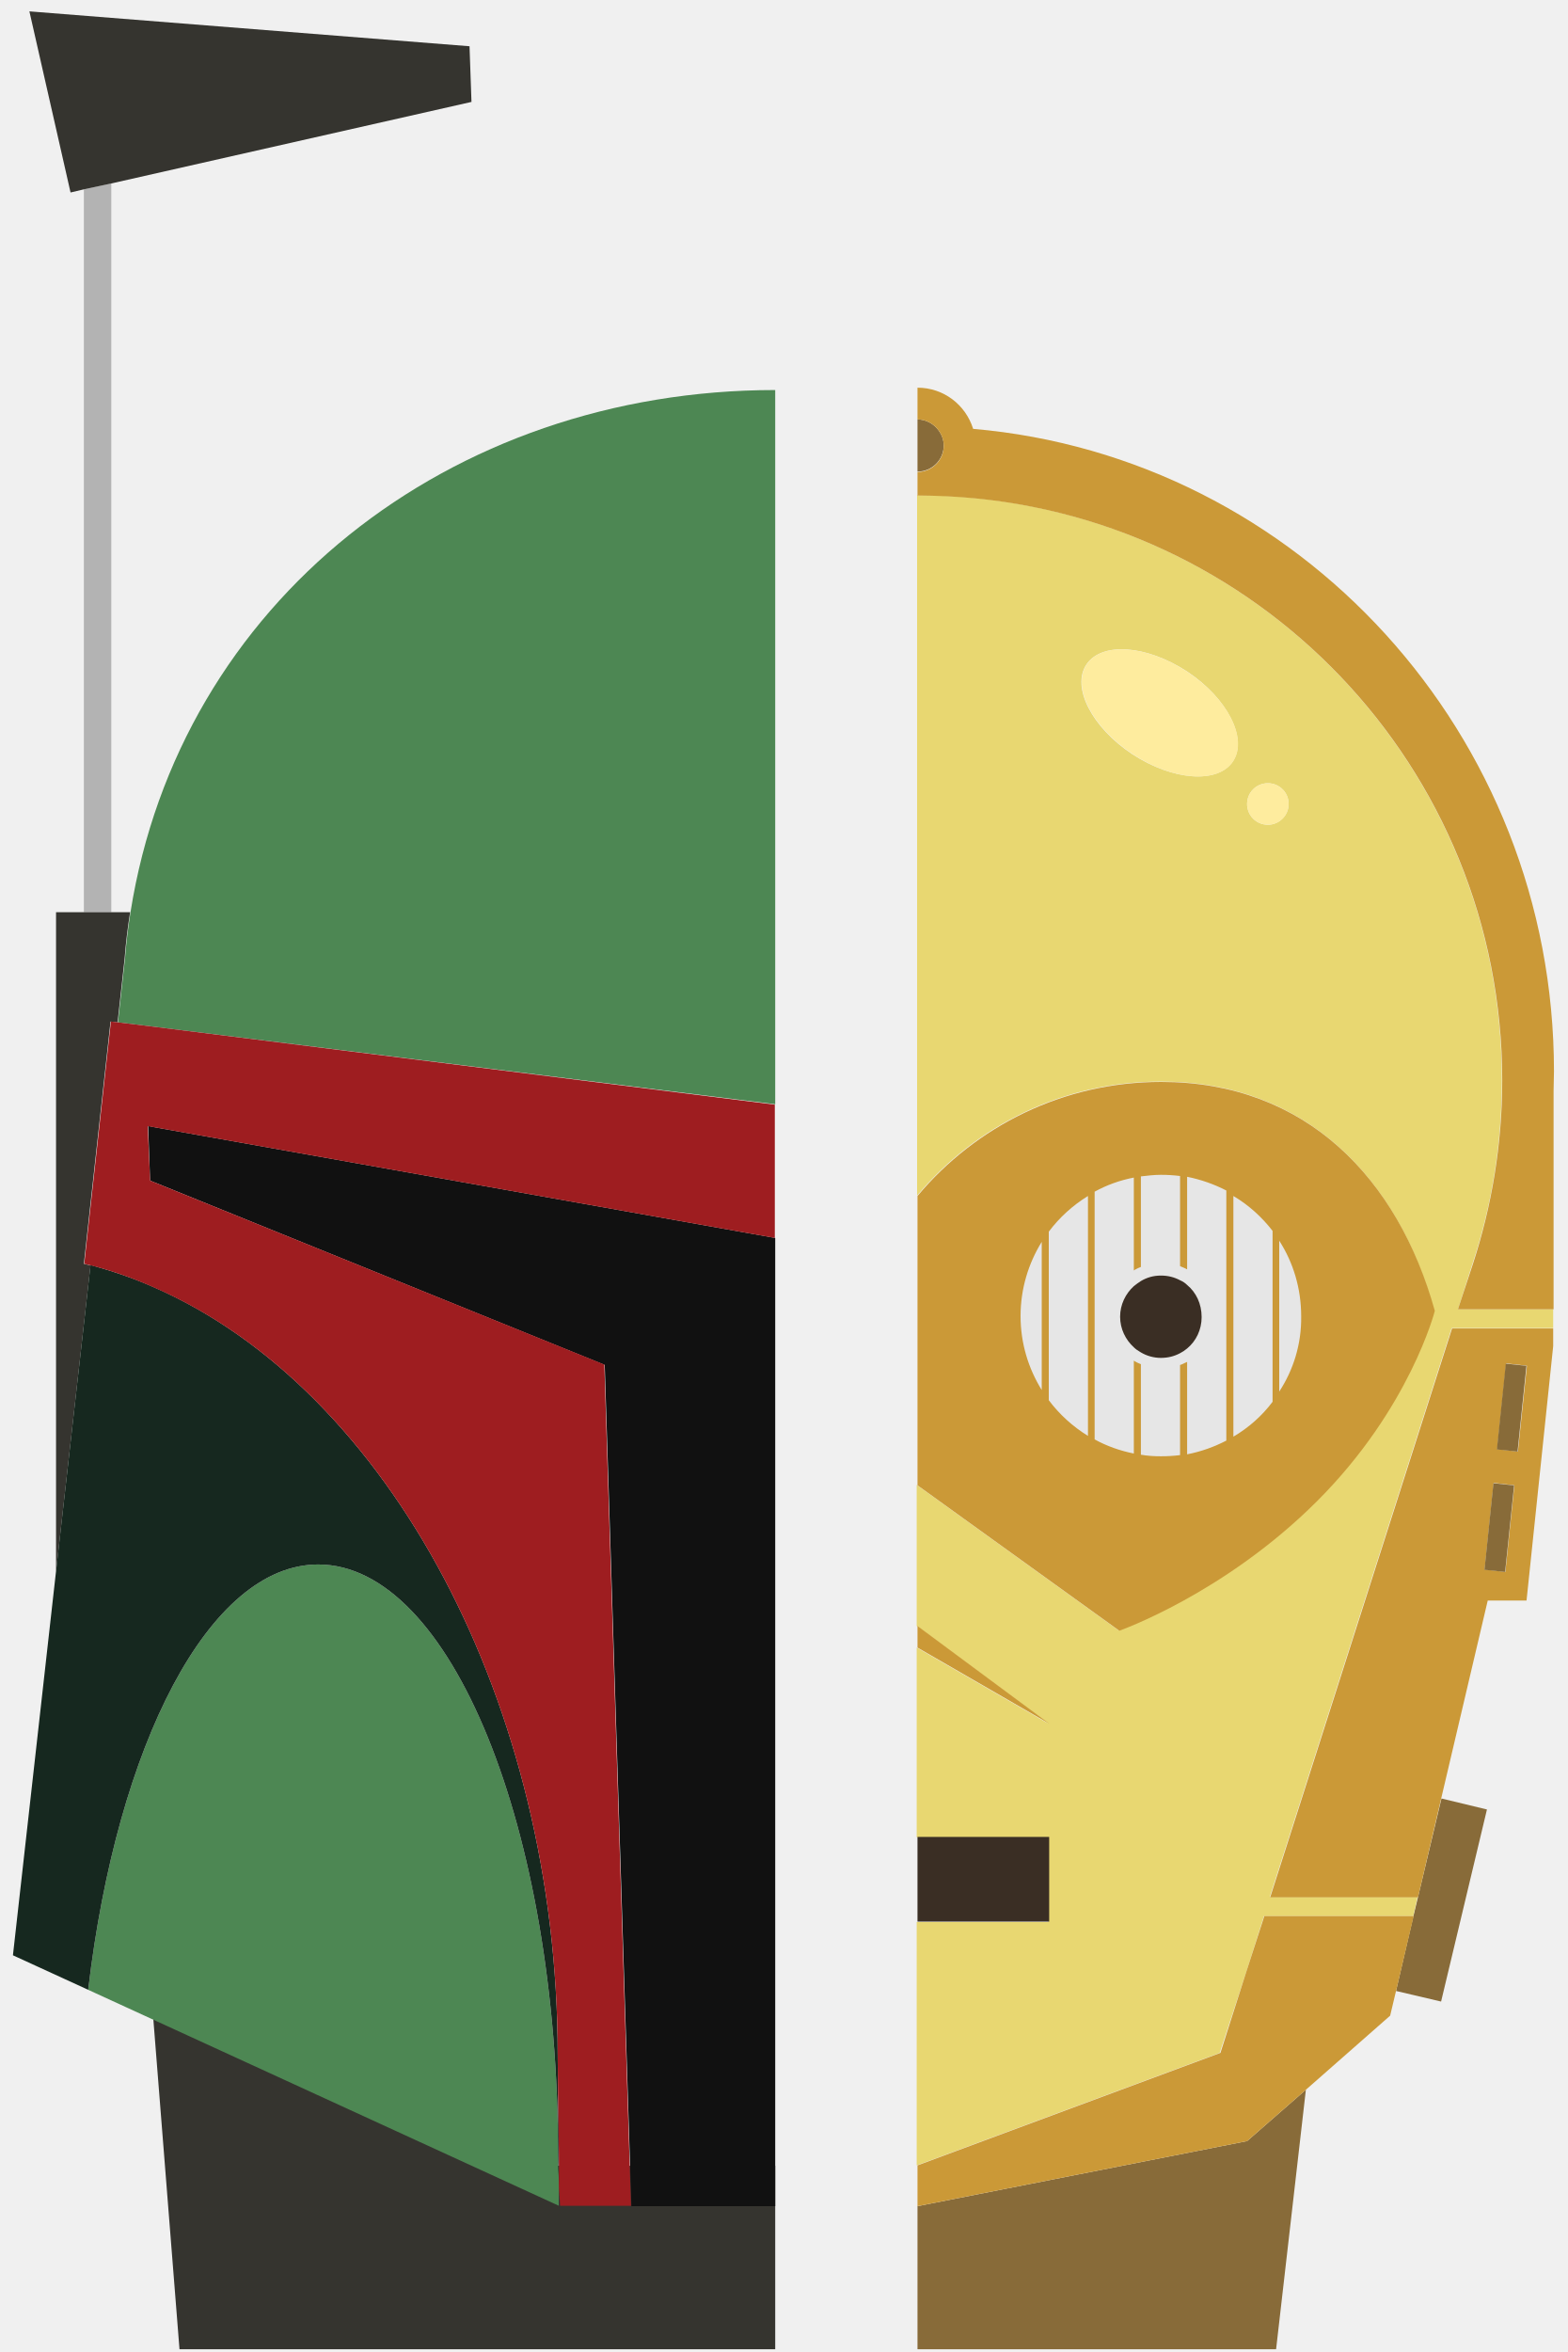
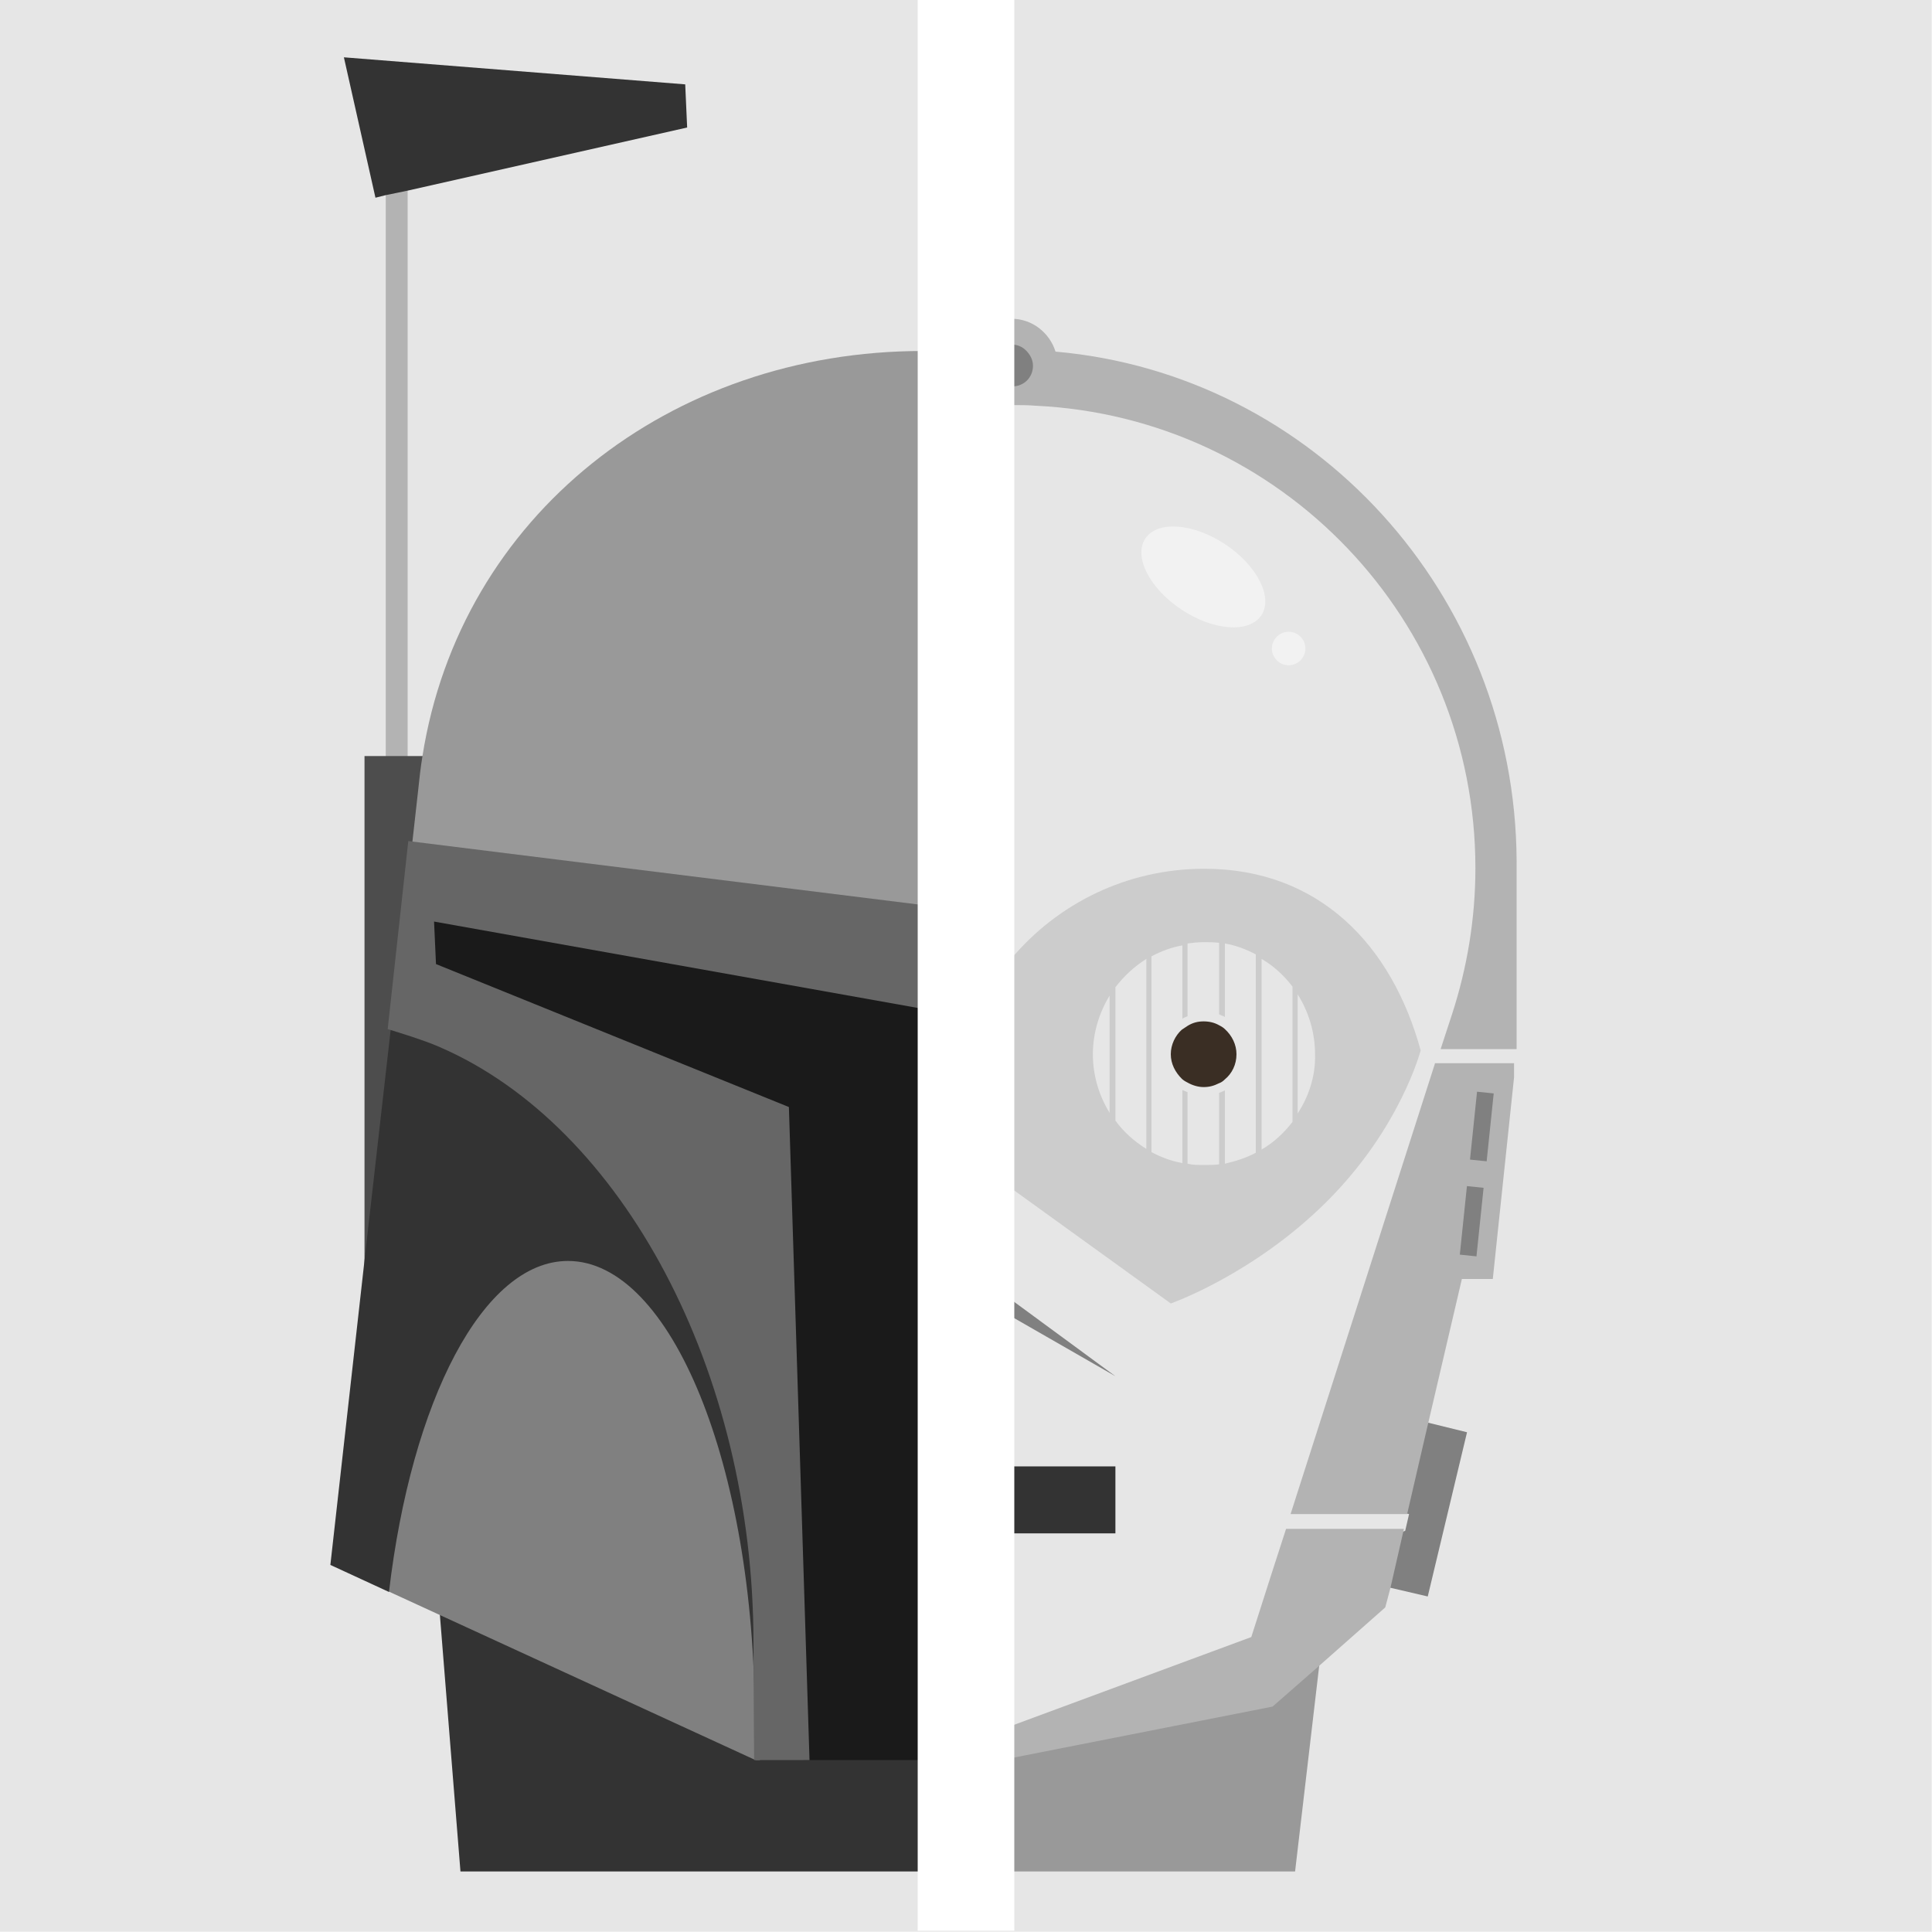
- <svg xmlns="http://www.w3.org/2000/svg" viewBox="0 0 400 600">
+ <svg xmlns="http://www.w3.org/2000/svg" version="1.1" id="Layer_1" x="0px" y="0px" viewBox="-5.5 -7.5 300 300" enable-background="new -5.5 -7.5 300 300" xml:space="preserve">
+   <rect x="-5.5" y="-7.5" fill="#E6E6E6" width="299.9" height="299.9" />
  <g>
-     <circle fill="#E6E6E6" cx="296.1" cy="335.5" r="37.4" />
-     <polygon fill="#886B39" points="361.8,484 360.9,487.7 356.2,507.9 367.7,510.6 379.4,461.6 367.8,458.8 361.8,484   " />
-     <polygon fill="#886B39" points="234.1,562.8 234.1,599.3 325.6,599.3 333.2,533.1 318.2,546.2   " />
-     <polygon fill="#B3B3B3" points="361.8,484 361.8,484 360.9,487.7   " />
-     <path fill="#E8D771" d="M372,334l3.7-11.6c4.9-14.8,7.5-30.5,7.5-46.9c0-79.9-62.8-145.1-141.8-149c-2.4-0.1-4.9-0.2-7.4-0.2v2.2    V305c14.9-17.8,37.2-29.1,62.2-29.1c36.9,0,60.5,24.6,69.7,58.4c0,0-6.3,24.8-30,48.5s-50.5,33.1-50.5,33.1l-51.5-37.1v36    l33.6,24.9l-33.6-19.4v48.4h33.6v21.6h-33.6V503v49.4l77.3-28.7L318,503l4.5-14.2h36h2.1l1.1-4.9h-2.1h-35.6l46.4-145.1h25.9V334    H372z M314.6,194.2c-3.8,5.8-15.3,5-25.7-1.8c-10.3-6.8-15.6-17.1-11.7-22.9s15.3-5,25.7,1.8C313.2,178.1,318.4,188.4,314.6,194.2    z M323.5,210.4c-3,0-5.3-2.4-5.3-5.3c0-3,2.4-5.3,5.3-5.3c3,0,5.3,2.4,5.3,5.3C328.8,208,326.4,210.4,323.5,210.4z" />
-     <rect x="234.1" y="468.6" fill="#3A2E24" width="33.6" height="21.6" />
-     <path fill="#886B39" d="M238.6,108.8c-1.2-1.1-2.8-1.8-4.5-1.8v1.7v11.6c3.7,0,6.7-3,6.7-6.7C240.8,111.8,239.9,110,238.6,108.8z" />
-     <ellipse transform="matrix(0.5511 -0.8345 0.8345 0.5511 -18.9178 328.5469)" fill="#FEEC9E" cx="295.9" cy="181.9" rx="12.6" ry="22.4" />
-     <circle fill="#FEEC9E" cx="323.5" cy="205.1" r="5.3" />
-     <path fill="#3A2E24" d="M302.9,327.8c-0.5-0.5-1.1-0.9-1.8-1.2c-1.5-0.8-3.1-1.2-4.9-1.2c-1.9,0-3.6,0.5-5.1,1.4    c-0.6,0.4-1.2,0.8-1.8,1.3c-2.1,1.9-3.5,4.7-3.5,7.8c0,3.1,1.4,5.9,3.5,7.8c0.5,0.5,1.1,0.9,1.8,1.3c1.5,0.9,3.3,1.4,5.1,1.4    c1.8,0,3.4-0.4,4.9-1.2c0.6-0.3,1.2-0.7,1.8-1.2c2.3-1.9,3.7-4.8,3.7-8C306.6,332.6,305.2,329.7,302.9,327.8z" />
+     <polygon fill="#808080" points="213.1,226.5 212.6,228.5 210.2,239 216.2,240.4 222.3,214.9 216.2,213.4  " />
+     <path fill="#E6E6E6" d="M219.5,153.8l1.2-4.1c2.4-7.1,4-14.7,4-22.6c0-38.5-31.5-70.5-69.5-72.4c-1.1,0-2.2-0.4-3.5-0.1v87.5    c7.5-8.7,18.1-13.2,29.9-13.2c17.8,0,27.8,10.3,32.2,26.6c0,0-2.7,10.9-14.1,22.4c-11.4,11.4-23.3,14.4-23.3,14.4l-24.7-17.7v46    l15.9-0.2l-0.2,9.9l-15.7-0.1v30.6l38.2-13.9l3.5-9.6l1.9-6.2l16.2-0.4l1.2-0.5l0.6-2.6l-1.1-0.2l-14-0.8l19.9-67.8l11.8,0l0-3.7    L219.5,153.8z" />
+     <circle fill="#E6E6E6" cx="181.4" cy="156" r="18" />
+     <polygon fill="#999999" points="151.5,264.7 151.5,283.1 195.6,283.1 199.4,250.7 191.9,256.6  " />
+     <polygon fill="#B3B3B3" points="213.1,227.6 213.1,227.6 212.6,229.4  " />
+     <rect x="151.5" y="220.2" fill="#333333" width="16.2" height="10.4" />
+     <path fill="#808080" d="M154.2,46.4c-0.7-0.7-1.7-1.1-2.7-1.1v1v6.9c2.2,0,4-1.8,4-4C155.5,48.2,155,47.1,154.2,46.4z" />
+     <ellipse transform="matrix(-0.8345 -0.5511 0.5511 -0.8345 287.455 250.4297)" fill="#F2F2F2" cx="181.3" cy="82" rx="10.8" ry="6.1" />
+     <circle fill="#F2F2F2" cx="194.6" cy="93.2" r="2.6" />
+     <path fill="#3A2E24" d="M184.7,152.3c-0.2-0.2-0.5-0.4-0.9-0.6c-0.7-0.4-1.5-0.6-2.4-0.6c-0.9,0-1.7,0.2-2.5,0.7    c-0.3,0.2-0.6,0.4-0.9,0.6c-1,0.9-1.7,2.3-1.7,3.8s0.7,2.8,1.7,3.8c0.2,0.2,0.5,0.4,0.9,0.6c0.7,0.4,1.6,0.7,2.5,0.7    s1.6-0.2,2.4-0.6c0.3-0.1,0.6-0.3,0.9-0.6c1.1-0.9,1.8-2.3,1.8-3.9C186.5,154.7,185.8,153.3,184.7,152.3z" />
+     <polygon fill="#808080" points="167.7,206.2 151.5,194.3 151.5,196.9  " />
    <g>
-       <polygon fill="#CB9937" points="267.7,439.7 234.1,414.8 234.1,420.3    " />
-       <path fill="#CB9937" d="M370.5,338.9L324.1,484h35.6h2.1l5.9-25.1l11.9-50.6h9.9l6.8-64.9v-4.5H370.5z M384.1,401l-5.3-0.6     l2.3-22.1l5.3,0.6L384.1,401z M387.3,370.3l-5.3-0.6l2.3-21.9l5.3,0.6L387.3,370.3z" />
-       <polygon fill="#CB9937" points="360.7,488.8 358.6,488.8 322.6,488.8 318,503 311.4,523.7 234.1,552.4 234.1,562.8 318.2,546.2     333.2,533.1 354.7,514.2 356.2,507.9    " />
-       <path fill="#CB9937" d="M248.3,109.4c-1.9-6.1-7.5-10.5-14.2-10.5v8.1c1.7,0,3.3,0.7,4.5,1.8c1.3,1.2,2.2,3,2.2,4.9     c0,3.7-3,6.7-6.7,6.7v6c2.5,0,4.9,0.1,7.4,0.2c79,3.8,141.8,69.1,141.8,149c0,16.4-2.7,32.2-7.5,46.9L372,334h24.4v-55.7     c0-1.7,0.1-3.3,0.1-5C396.5,187.3,331.3,116.6,248.3,109.4z" />
-       <path fill="#CB9937" d="M296.3,276c-25,0-47.3,11.3-62.2,29.1v73.8l51.5,37.1c0,0,26.8-9.4,50.5-33.1s30-48.5,30-48.5     C356.7,300.6,333.2,276,296.3,276z M265.8,354.6c-3.4-5.5-5.4-11.9-5.4-18.9c0-6.9,2-13.4,5.4-18.9V354.6z M277.6,366.3     c-3.9-2.4-7.3-5.5-10-9.1v-43c2.7-3.6,6.1-6.7,10-9.1V366.3z M312.9,367.5c-3.1,1.6-6.4,2.8-10,3.5v-23.6     c-0.1,0.1-0.3,0.2-0.4,0.2c-0.5,0.2-0.9,0.5-1.4,0.6v23c-1.6,0.2-3.2,0.3-4.9,0.3c-1.7,0-3.4-0.1-5.1-0.4v-23.1     c-0.5-0.2-1-0.4-1.5-0.7c-0.1-0.1-0.2-0.1-0.3-0.2v23.7c-3.5-0.7-6.9-1.9-10-3.6v-63.2c3.1-1.7,6.4-2.9,10-3.6v23.7     c0.1-0.1,0.2-0.1,0.3-0.2c0.5-0.3,1-0.5,1.5-0.7v-23.1c1.7-0.2,3.4-0.4,5.1-0.4c1.7,0,3.3,0.1,4.9,0.3v23     c0.5,0.2,0.9,0.4,1.4,0.6c0.1,0.1,0.3,0.2,0.4,0.2v-23.6c3.5,0.7,6.9,1.9,10,3.5V367.5z M324.7,357.6c-2.7,3.6-6.1,6.6-10,8.9     v-61.4c3.9,2.3,7.3,5.4,10,8.9V357.6z M326.4,355v-38.5c3.6,5.6,5.6,12.2,5.6,19.3C332.1,342.9,330,349.5,326.4,355z" />
+       <path fill="#B3B3B3" d="M217.3,157.7l-22.4,69.9h17.1h1l2.8-12.1l5.7-24.4h4.8l3.3-31.3v-2.2H217.3z" />
+       <polygon fill="#B3B3B3" points="212.5,229.9 211.5,229.9 194.2,229.9 192,236.7 188.8,246.7 151.5,260.5 151.5,265.5 192.1,257.5      199.3,251.2 209.6,242.1 210.4,239.1   " />
+       <path fill="#B3B3B3" d="M158.4,47.1c-0.9-2.9-3.6-5.1-6.8-5.1V46c0.8,0,1.6,0.3,2.2,0.9c0.6,0.6,1.1,1.4,1.1,2.4     c0,1.8-1.4,3.2-3.2,3.2v2.9c1.2,0,2.4,0,3.6,0.1c38.1,1.8,68.3,33.3,68.3,71.8c0,7.9-1.3,15.5-3.6,22.6l-1.8,5.5h11.8v-26.8     c0-0.8,0-1.6,0-2.4C229.8,84.7,198.4,50.6,158.4,47.1z" />
    </g>
-     <rect x="374.8" y="356.4" transform="matrix(0.1033 -0.9946 0.9946 0.1033 -11.2586 705.7143)" fill="#886B39" width="22" height="5.3" />
-     <rect x="371.5" y="387" transform="matrix(0.1033 -0.9946 0.9946 0.1033 -44.5225 729.9738)" fill="#886B39" width="22.2" height="5.3" />
+     <path fill="#CCCCCC" d="M181.5,127.4c-12,0-22.8,5.4-30,14V177l24.8,17.9c0,0,12.9-4.5,24.3-15.9c11.4-11.4,14.5-23.4,14.5-23.4    C210.6,139.2,199.3,127.4,181.5,127.4z M166.8,165.3c-1.6-2.6-2.6-5.7-2.6-9.1c0-3.3,1-6.5,2.6-9.1V165.3z M172.5,170.9    c-1.9-1.2-3.5-2.6-4.8-4.4v-20.7c1.3-1.7,2.9-3.2,4.8-4.4V170.9z M189.5,171.5c-1.5,0.8-3.1,1.3-4.8,1.7v-11.4c0,0-0.1,0.1-0.2,0.1    c-0.2,0.1-0.4,0.2-0.7,0.3v11.1c-0.8,0.1-1.5,0.1-2.4,0.1s-1.6,0-2.5-0.2v-11.1c-0.2-0.1-0.5-0.2-0.7-0.3c0,0-0.1,0-0.1-0.1v11.4    c-1.7-0.3-3.3-0.9-4.8-1.7v-30.4c1.5-0.8,3.1-1.4,4.8-1.7v11.4c0,0,0.1,0,0.1-0.1c0.2-0.1,0.5-0.2,0.7-0.3V139    c0.8-0.1,1.6-0.2,2.5-0.2c0.8,0,1.6,0,2.4,0.1V150c0.2,0.1,0.4,0.2,0.7,0.3c0,0,0.1,0.1,0.2,0.1V139c1.7,0.3,3.3,0.9,4.8,1.7V171.5    z M195.2,166.7c-1.3,1.7-2.9,3.2-4.8,4.3v-29.6c1.9,1.1,3.5,2.6,4.8,4.3V166.7z M196,165.4v-18.5c1.7,2.7,2.7,5.9,2.7,9.3    C198.8,159.6,197.7,162.8,196,165.4z" />
+     <rect x="219.3" y="166.1" transform="matrix(-0.1033 0.9946 -0.9946 -0.1033 414.2979 -38.6719)" fill="#808080" width="10.6" height="2.6" />
+     <rect x="217.7" y="180.9" transform="matrix(-0.1033 0.9946 -0.9946 -0.1033 427.282 -20.8926)" fill="#808080" width="10.7" height="2.6" />
  </g>
  <g>
-     <polygon fill="#35342F" points="197.8,552.5 130.8,552.5 122.3,551.2 39.1,514.8 45.8,599.3 112.8,599.3 130.8,599.3 197.8,599.3" />
-     <polygon fill="#B3B3B3" points="28.4,46.8 21.4,48.3 21.4,232.7 28.4,232.7" />
-     <path fill="#35342F" d="M28.4,232.7h-7h-7.1v168.2l8.8-78.1c-0.6-0.1-1.1-0.3-1.7-0.4l6.8-61.8l1.8,0.2l1.8-16.3h0    c0.3-4,0.8-8,1.4-11.8H28.4z" />
-     <path fill="#4D8753" d="M142.7,557.9c-0.2-2.7-0.3-6-0.3-8.2c0-83.2-27.4-150.6-61.2-150.6c-27.8,0-51.3,45.8-58.7,108.5    l-19.2-8.8l11-98v0l-11,98l139.3,63.9h0.1C142.6,561.2,142.6,559.6,142.7,557.9z" />
-     <polygon fill="#4D4D4D" points="23.1,322.8 23.1,322.8 14.3,400.9 14.3,400.9" />
-     <path fill="#4D8753" d="M33.3,232.7c-0.6,3.9-1.1,7.8-1.4,11.8h0l-1.8,16.3l9,1.1l158.7,19.8V99.5    C114.7,99.5,45.8,153.7,33.3,232.7z" />
-     <polygon fill="#111111" points="39.1,287.5 37.8,287.2 38.3,301.2 39.1,301.5 154.3,348.2 161.1,562.8 197.8,562.8 197.8,315.8" />
-     <path fill="#16281F" d="M142.3,524.2c0-89.3-43-169.7-103.2-195.9c-5.2-2.3-10.6-4.1-16-5.6l-8.8,78.1l-11,98l19.2,8.8    c7.4-62.7,30.9-108.5,58.7-108.5c33.8,0,61.2,67.4,61.2,150.6c0,2.2,0.2,5.5,0.3,8.2C142.7,547,142.3,535.7,142.3,524.2z" />
-     <path fill="#333333" d="M142.6,562.8h0.3c0,0-0.2-2.1-0.3-4.8C142.6,559.6,142.6,561.2,142.6,562.8z" />
-     <path fill="#9E1D20" d="M39.1,261.9l-9-1.1l-1.8-0.2l-6.8,61.8c0.6,0.1,1.1,0.3,1.7,0.4c0,0,0,0,0,0c5.5,1.4,10.8,3.3,16,5.6    C99.3,354.5,142.3,435,142.3,524.2c0,11.5,0.4,22.7,0.3,33.7c0.2,2.7,0.3,4.8,0.3,4.8h4h0.3h13.8l-6.8-214.6L39.1,301.5l-0.8-0.3    l-0.6-13.9l1.3,0.2l158.7,28.3v-26.9v-7.1L39.1,261.9z" />
-     <polygon fill="#35342F" points="119.8,11.8 7.5,2.9 18,49.1 21.4,48.3 28.4,46.8 120.3,26" />
-     <circle fill="#E6E6E6" cx="177.6" cy="261.9" r="0" />
+     <polygon fill="#333333" points="137.8,261 106.1,261 102.1,260.4 62.8,243.2 66,283.1 97.6,283.1 106.1,283.1 137.8,283.1  " />
+     <polygon fill="#B3B3B3" points="57.8,17.8 54.4,18.6 54.4,113 57.8,113  " />
+     <path fill="#4D4D4D" d="M51.1,109.9v91.2c0,0,12.6-89.4,12.8-91.2L51.1,109.9z" />
+     <path fill="#808080" d="M112.7,263.5c-0.1-1.3-0.6-2.9-0.6-3.9c0-39.7-13-71.8-29.1-71.8c-13.2,0-24.7,21.9-28.2,51.8l57,26.2h0.7    C112.4,265.1,112.6,264.4,112.7,263.5z" />
+     <polygon fill="#4D4D4D" points="55.3,152.5 55.3,152.5 51.1,189.4 51.1,189.4  " />
+     <path fill="#999999" d="M60.1,109.9c-0.3,1.8-0.5,3.7-0.7,5.6l0,0l-1.1,9.8l4.6,1.4l74.9,9.8V47C98.5,47,66,72.6,60.1,109.9z" />
+     <polygon fill="#1A1A1A" points="60,132.9 61,143.4 116,165.2 119.3,265.8 137.8,265.8 137.8,148.2  " />
+     <path fill="#333333" d="M111.7,247.6c0-42.3-20.4-80.4-48.9-92.8c-2.5-1.1-5-1.9-7.6-2.7l-4.2,37l-5.2,46.4l9.1,4.2    c3.5-29.7,14.6-51.4,27.8-51.4c16,0,29,31.9,29,71.3c0,1,0.1,2.6,0.1,3.9C111.9,258.4,111.7,253.1,111.7,247.6z" />
+     <path fill="#333333" d="M111.7,265.9h0.1c0,0-0.1-1-0.1-2.3C111.7,264.4,111.7,265.1,111.7,265.9z" />
+     <path fill="#666666" d="M57.9,123.1l-3.2,29.2c0,0,5.7,1.7,8.1,2.8c28.4,12.3,48.7,50.4,48.7,92.5c0,5.4,0.1,18.2,0.1,18.2h2h0.1    h6.5l-3.2-101.4l-54.8-22.2l-0.3-6.6l75.6,13.5v-16.1L57.9,123.1z" />
+     <polygon fill="#333333" points="100.9,5.6 47.9,1.4 52.8,23.2 54.4,22.8 57.8,22.1 101.2,12.3  " />
+     <circle fill="#E6E6E6" cx="128.2" cy="123.7" r="0" />
  </g>
+   <rect x="137" y="-7.5" fill="#FFFFFF" width="15" height="299.8" />
</svg>
